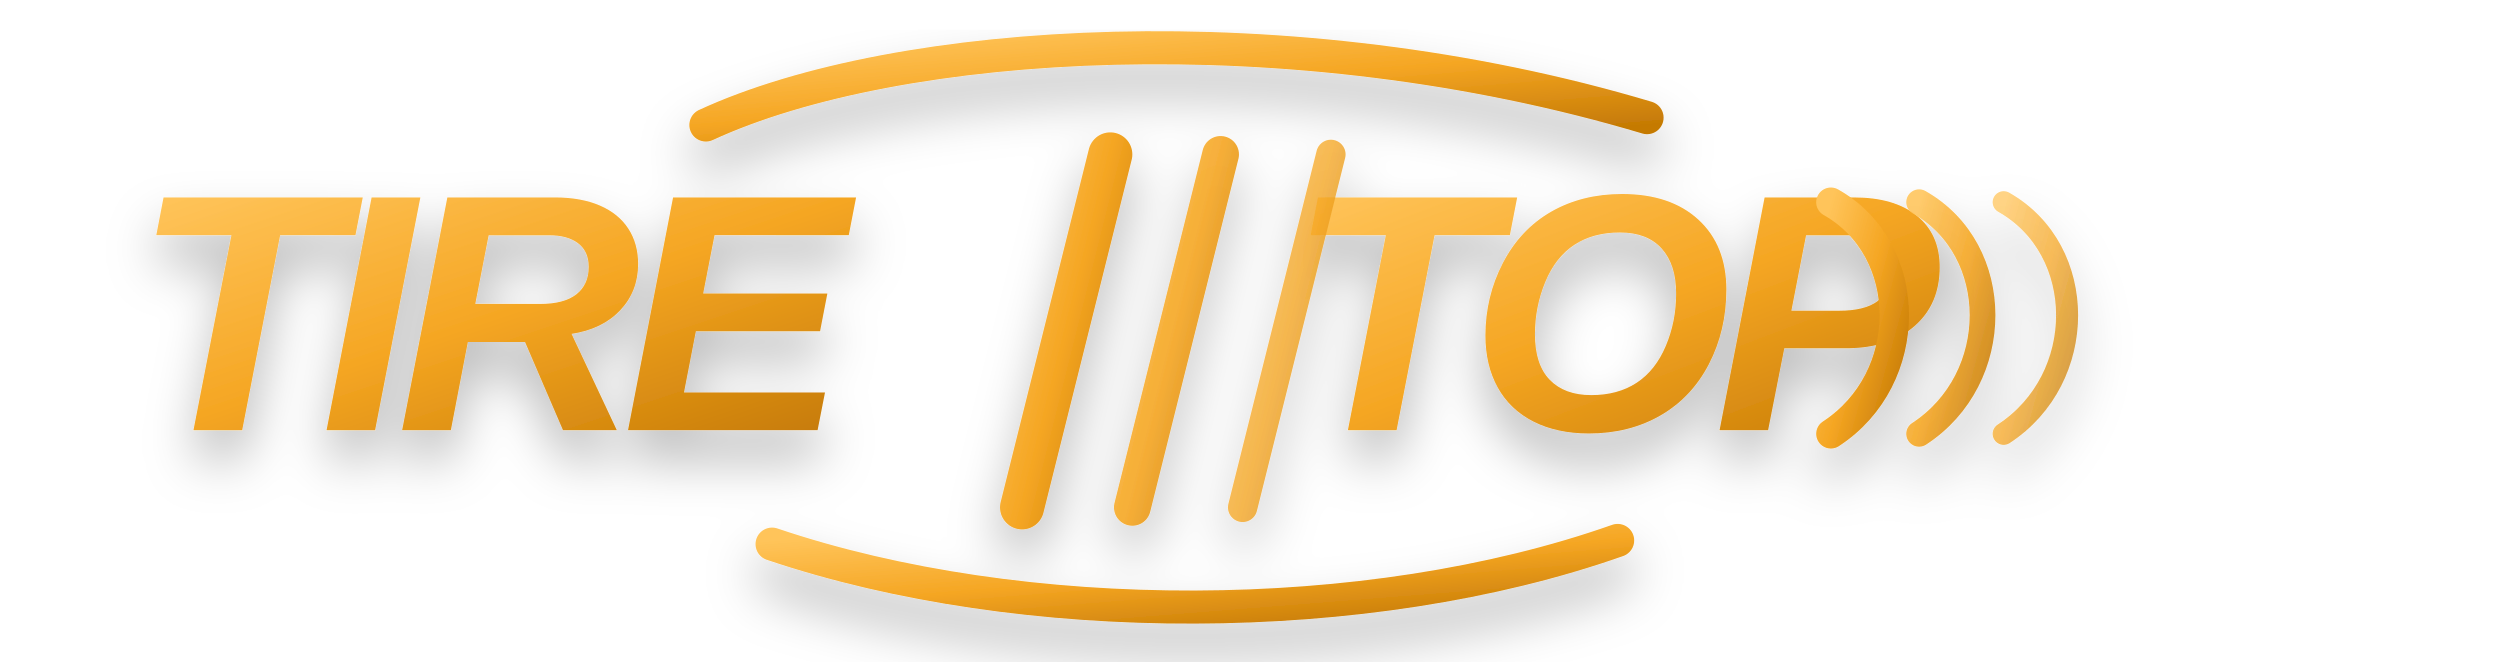
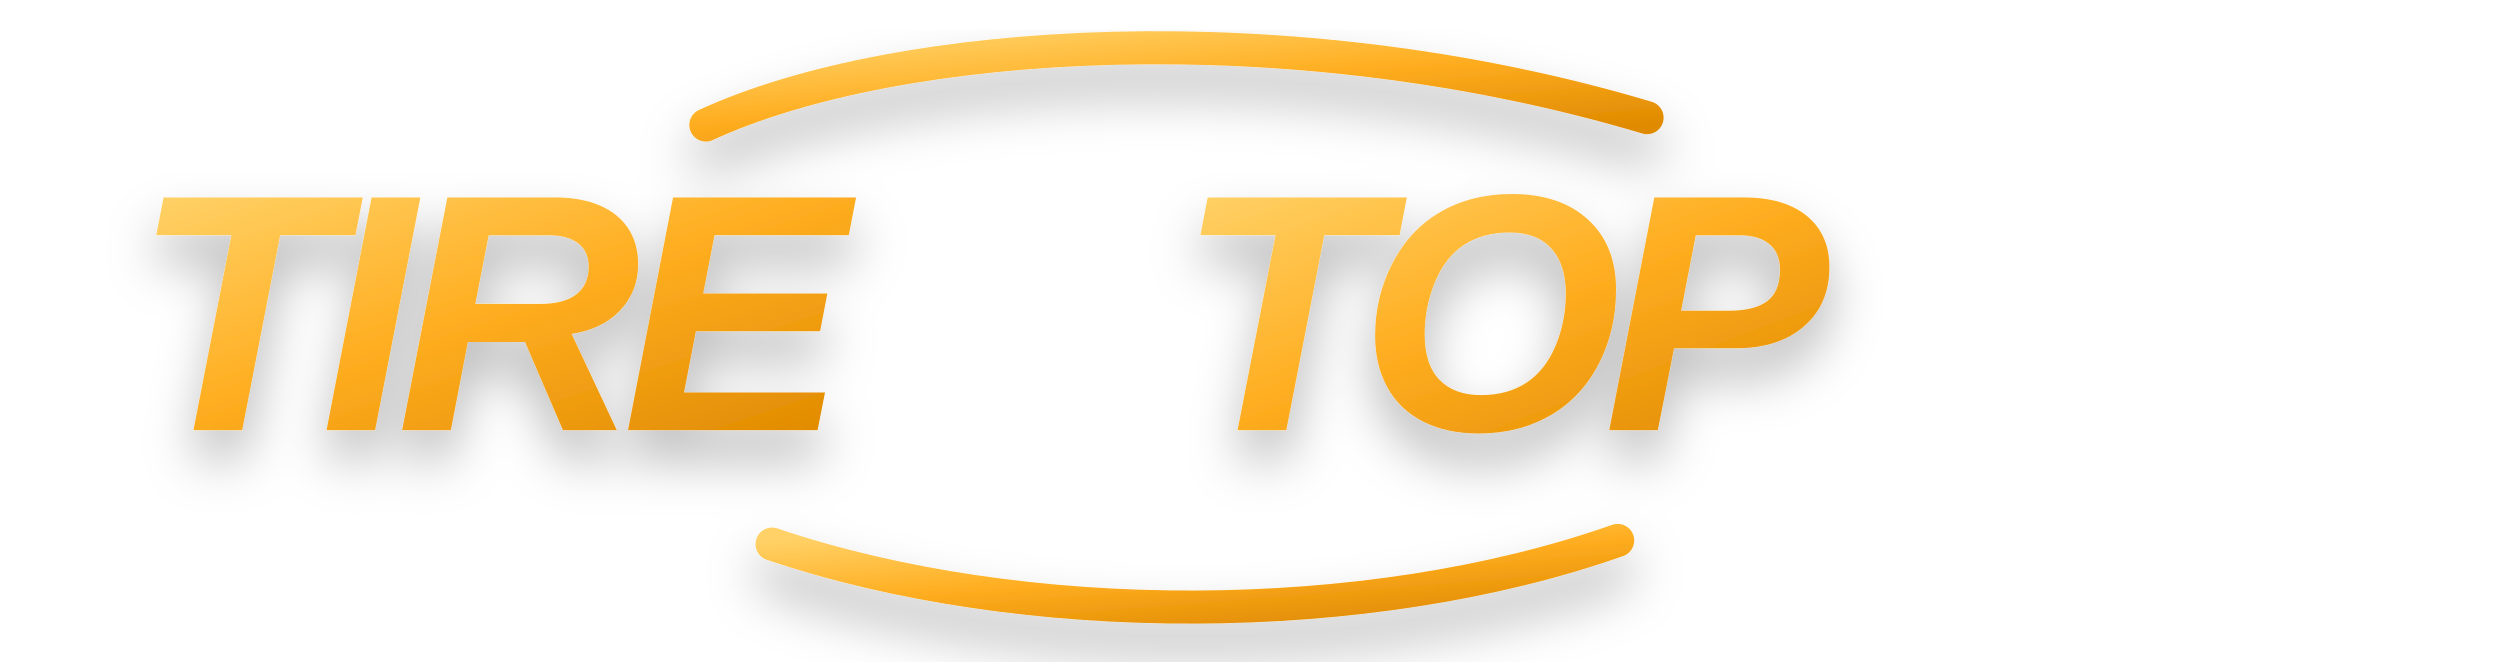
<svg xmlns="http://www.w3.org/2000/svg" width="680" height="180" viewBox="0 0 680 180" role="img" aria-label="TireTop">
  <defs>
    <linearGradient id="gold" x1="0" x2="1" y1="0" y2="1">
-       <stop offset="0" stop-color="#ffc45a" />
-       <stop offset="0.5" stop-color="#f5a623" />
-       <stop offset="1" stop-color="#c57a05" />
+       <stop offset="0" stop-color="#ffd166" />
+       <stop offset="0.48" stop-color="#ffae21" />
+       <stop offset="1" stop-color="#e08a00" />
    </linearGradient>
    <filter id="shadow" x="-20%" y="-20%" width="140%" height="140%">
      <feDropShadow dx="0" dy="8" stdDeviation="7" flood-color="#000000" flood-opacity="0.28" />
    </filter>
  </defs>
  <g filter="url(#shadow)">
    <path d="M192 34C244 10 351 3 448 32" fill="none" stroke="url(#gold)" stroke-width="9" stroke-linecap="round" />
    <path d="M210 148C278 171 372 171 440 147" fill="none" stroke="url(#gold)" stroke-width="9" stroke-linecap="round" />
    <text x="36" y="117" font-family="Arial Black, Arial, sans-serif" font-size="92" font-weight="900" font-style="italic" letter-spacing="-5" fill="url(#gold)">TIRE</text>
-     <text x="350" y="117" font-family="Arial Black, Arial, sans-serif" font-size="92" font-weight="900" font-style="italic" letter-spacing="-5" fill="url(#gold)">TOP</text>
-     <g transform="translate(278 42)">
-       <path d="M24 0L0 96" stroke="url(#gold)" stroke-width="12" stroke-linecap="round" />
-       <path d="M54 0L30 96" stroke="url(#gold)" stroke-width="10" stroke-linecap="round" opacity="0.9" />
-       <path d="M84 0L60 96" stroke="url(#gold)" stroke-width="8" stroke-linecap="round" opacity="0.78" />
-     </g>
-     <g transform="translate(498 47)" fill="none" stroke="url(#gold)" stroke-linecap="round">
-       <path d="M0 71C23 56 23 21 0 8" stroke-width="8" />
-       <path d="M24 71C47 56 47 21 24 8" stroke-width="7" opacity="0.88" />
-       <path d="M47 71C70 56 70 21 47 8" stroke-width="6" opacity="0.74" />
-     </g>
+     <text x="320" y="117" font-family="Arial Black, Arial, sans-serif" font-size="92" font-weight="900" font-style="italic" letter-spacing="-5" fill="url(#gold)">TOP</text>
  </g>
</svg>
